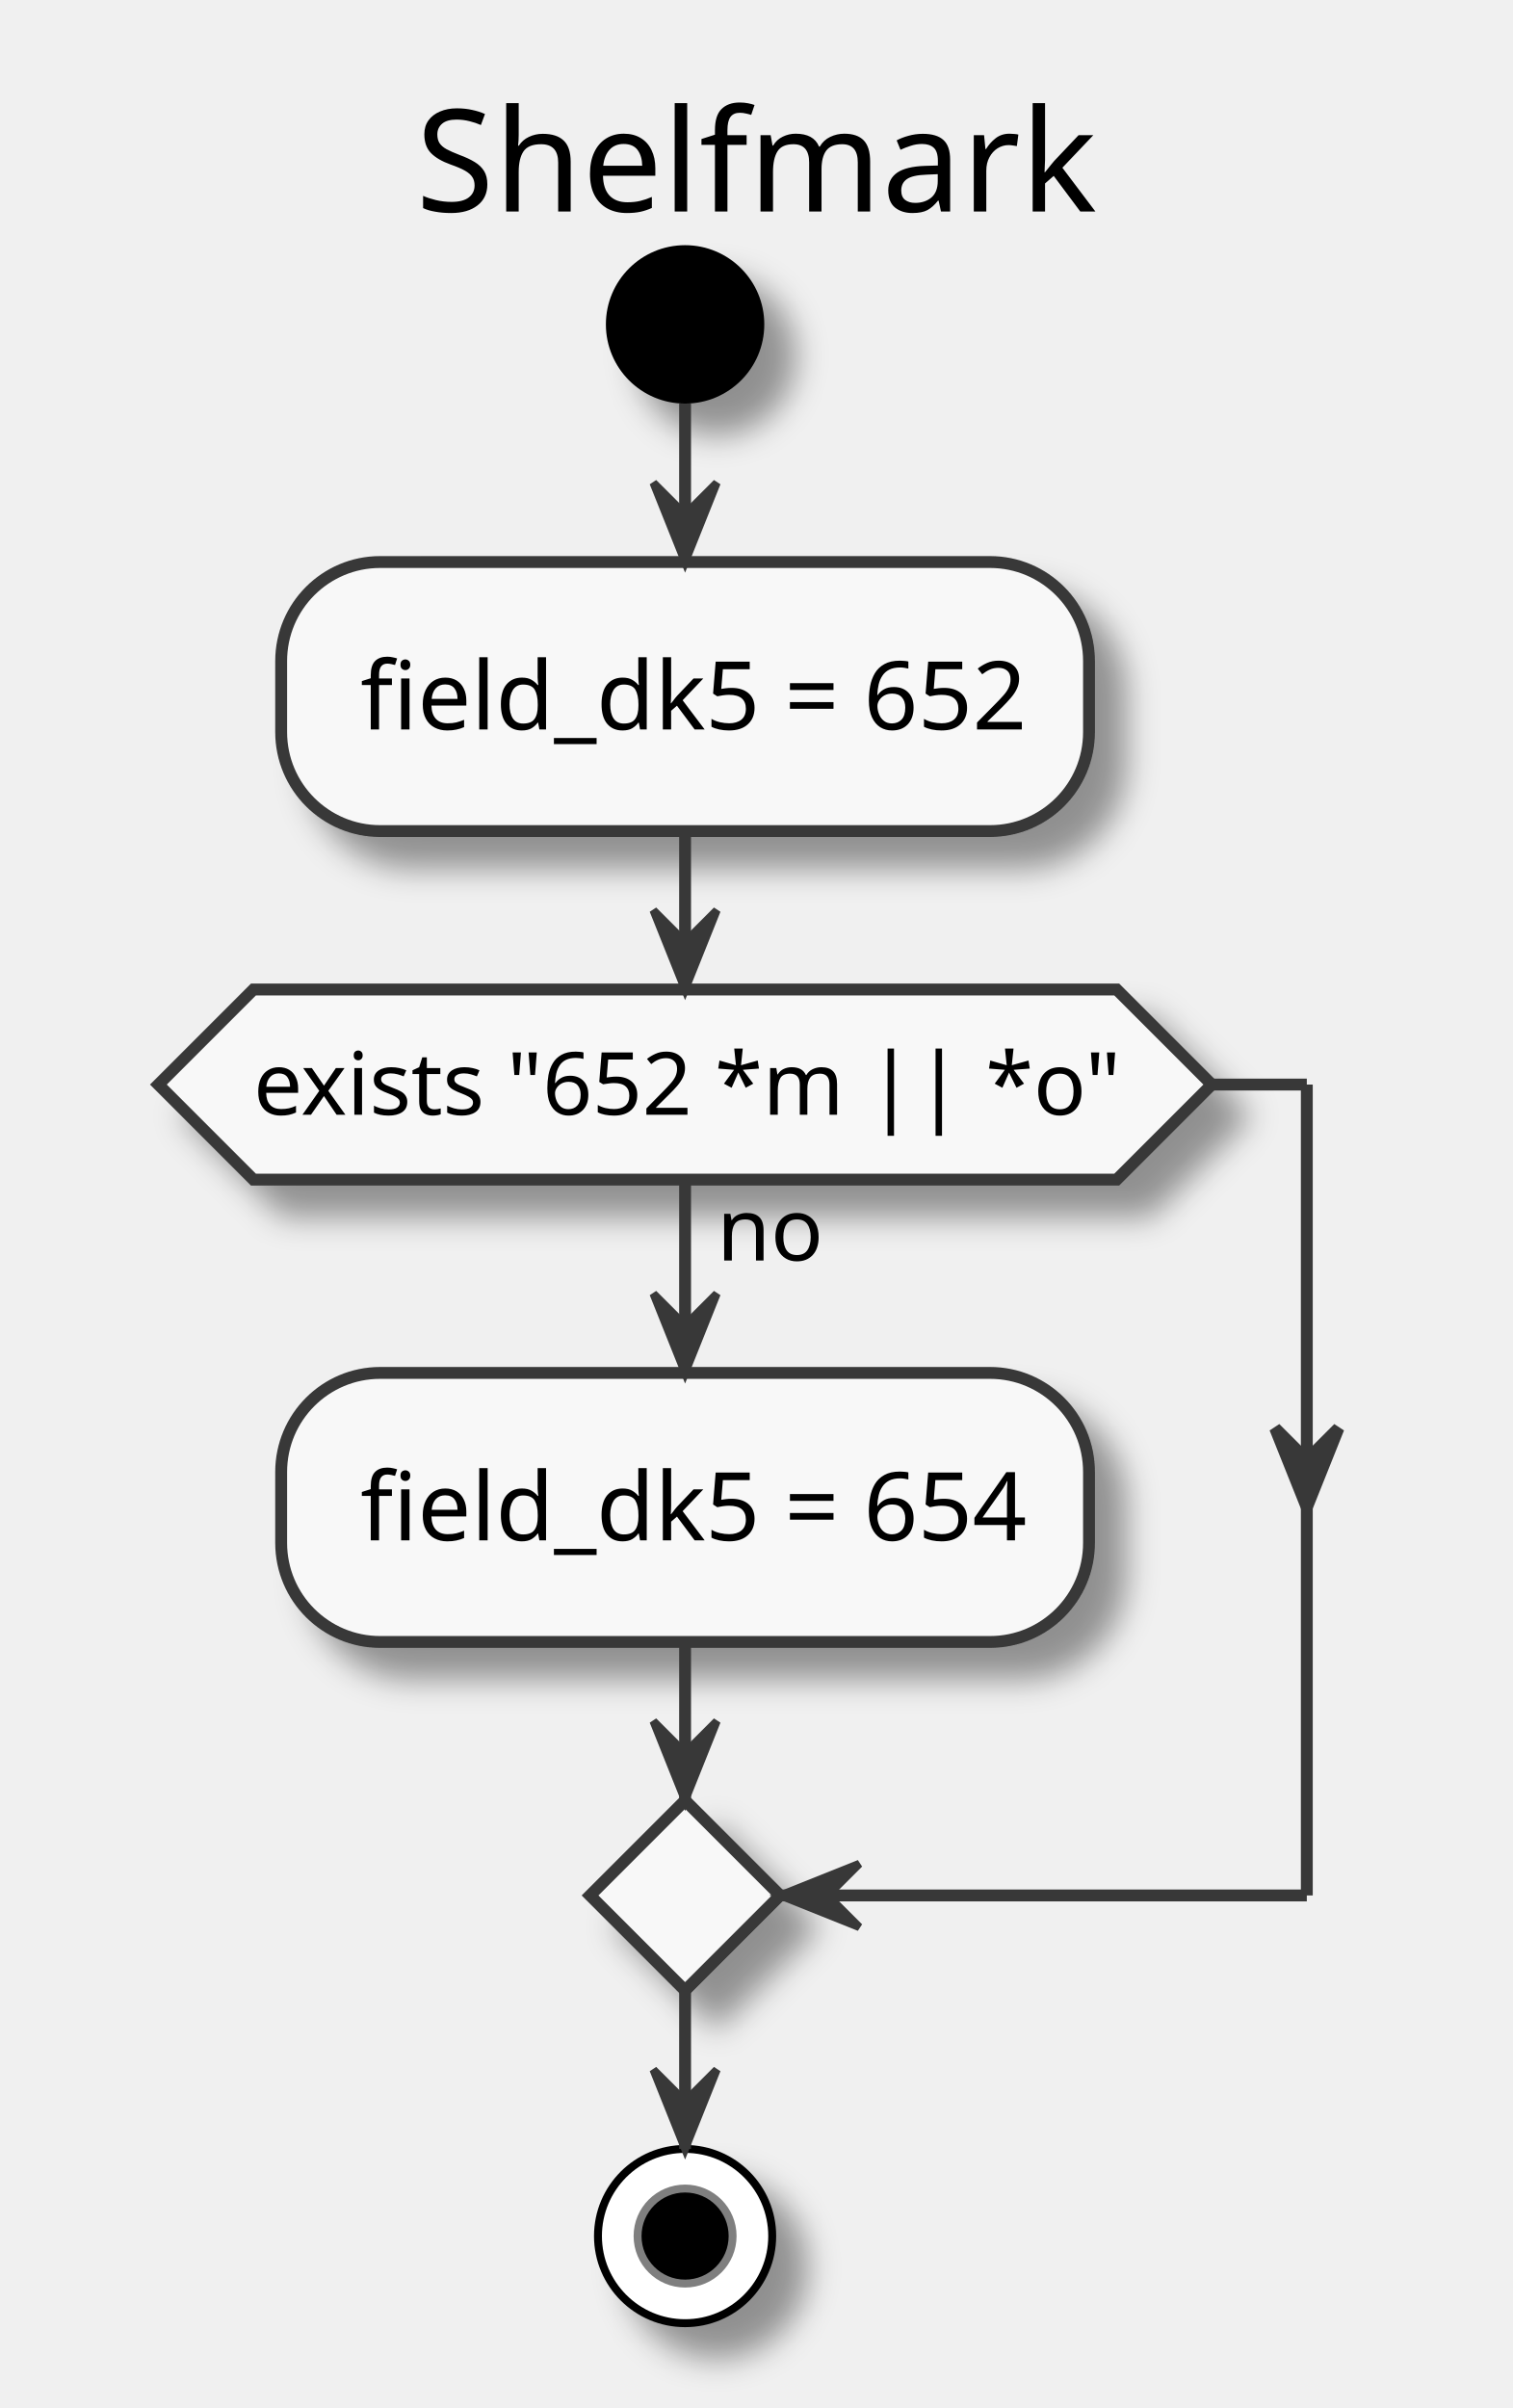
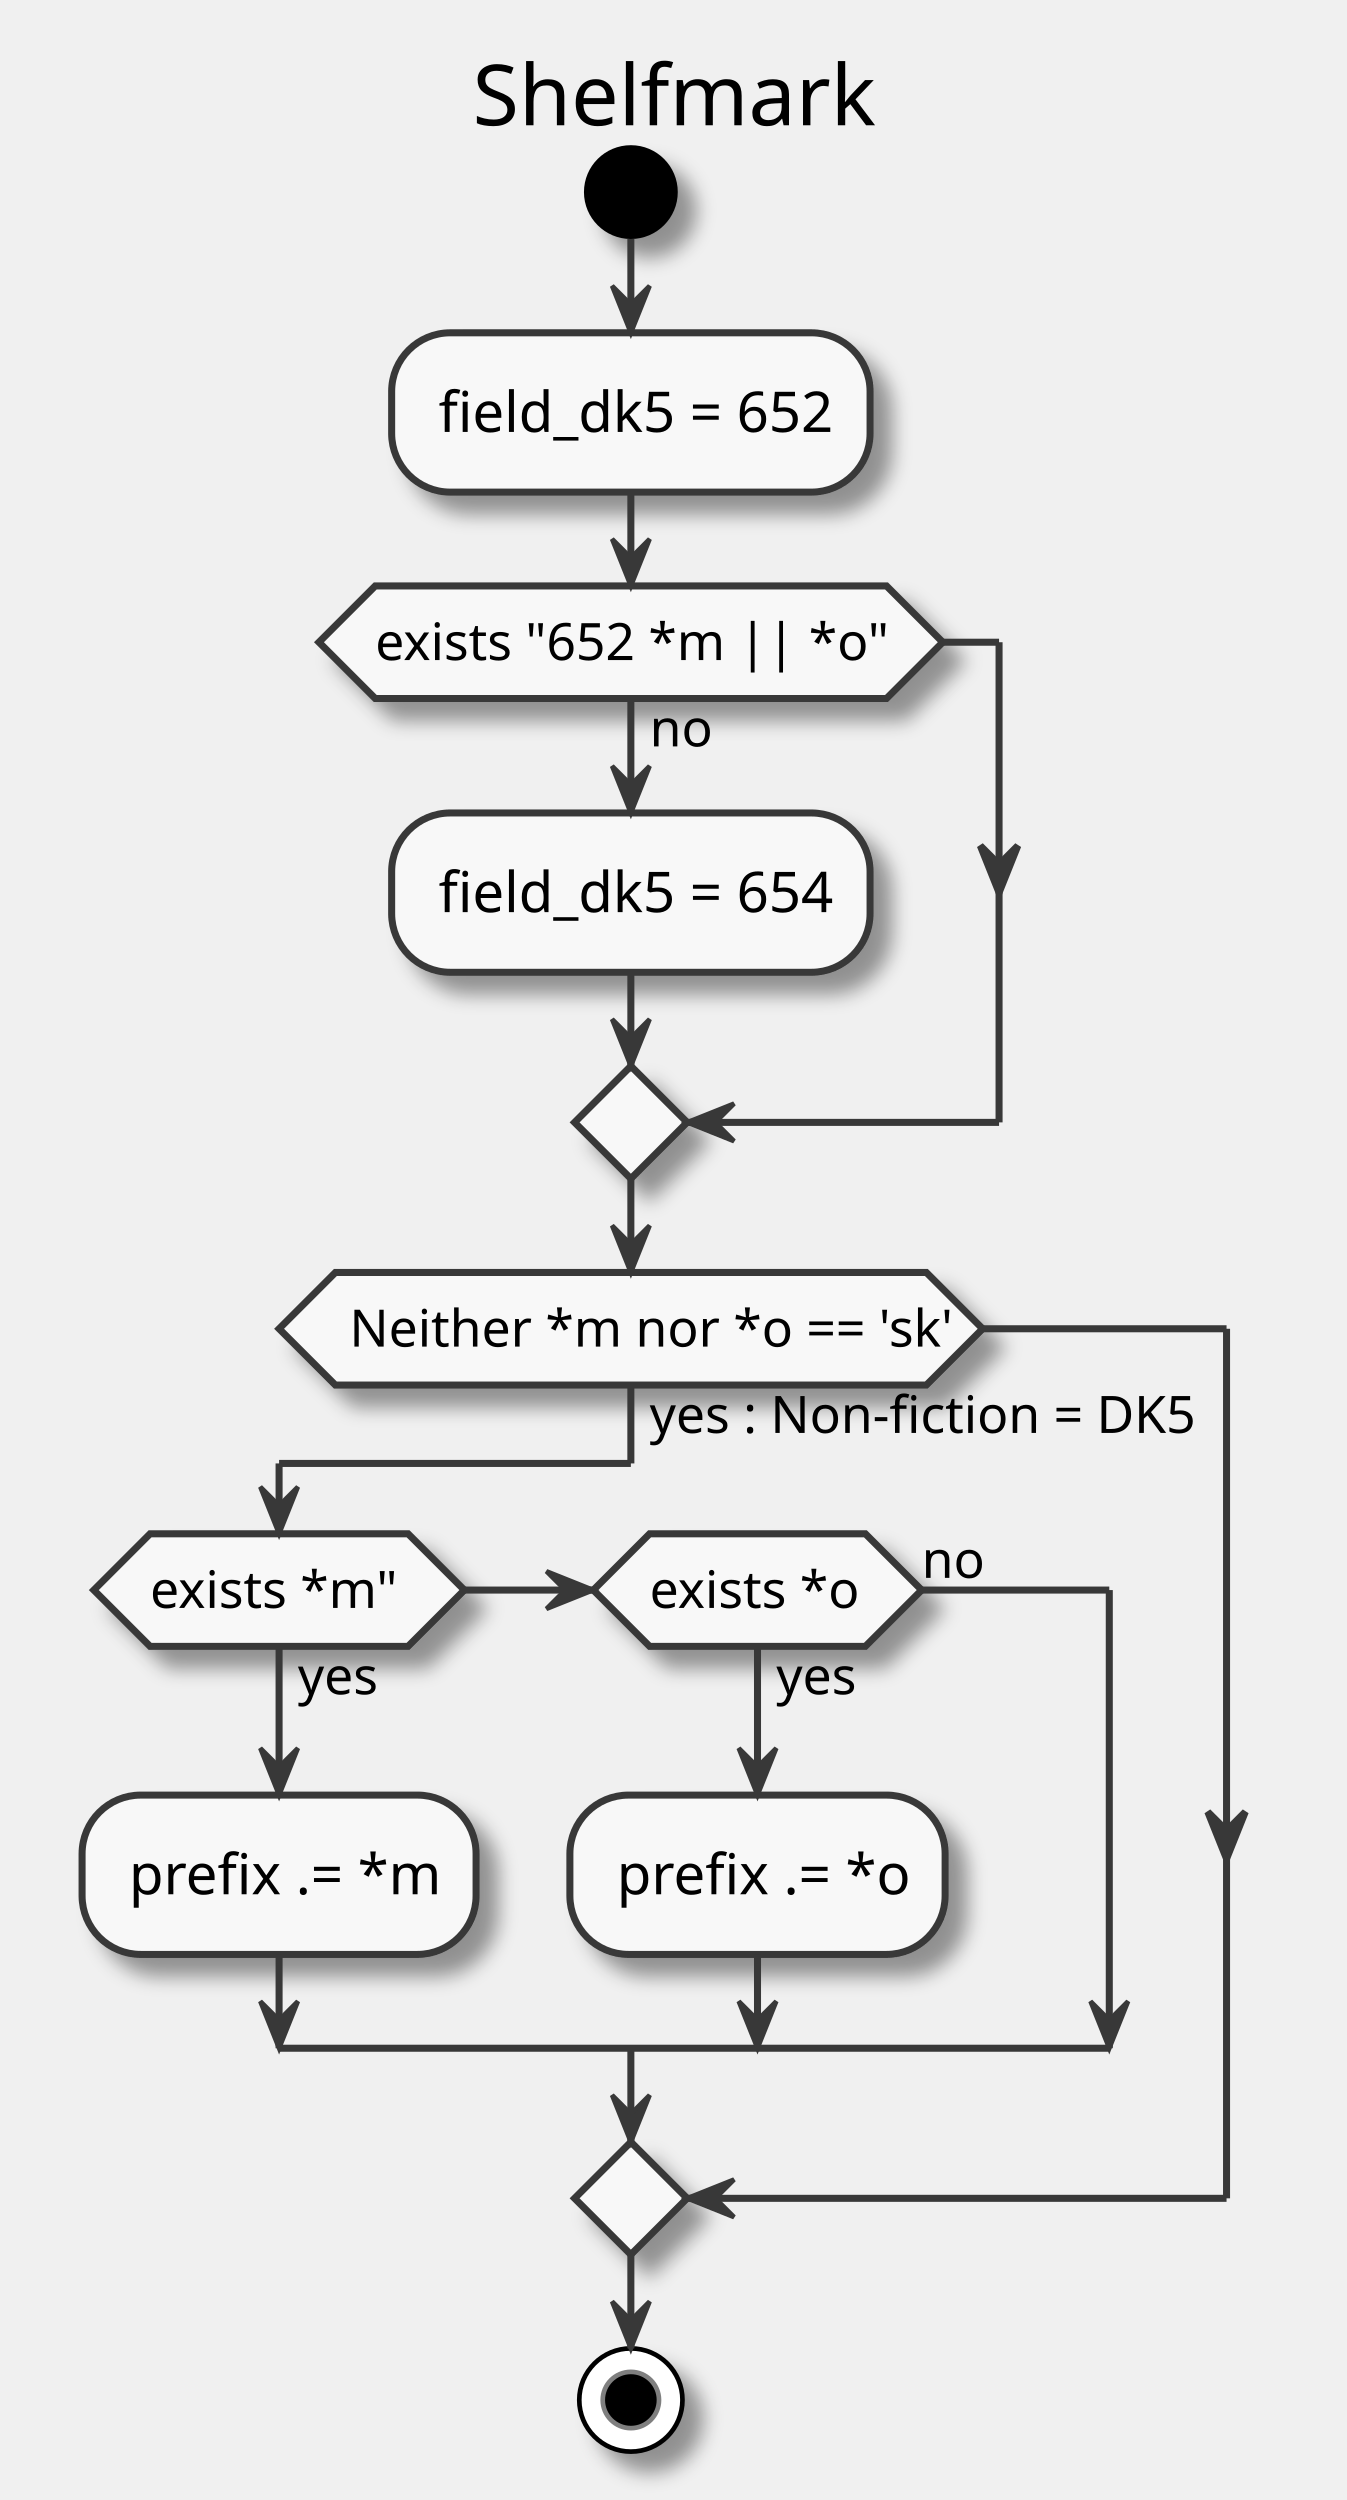
- <svg xmlns="http://www.w3.org/2000/svg" contentScriptType="application/ecmascript" contentStyleType="text/css" height="304px" preserveAspectRatio="none" style="width:191px;height:304px;" version="1.1" viewBox="0 0 191 304" width="191px" zoomAndPan="magnify">
+ <svg xmlns="http://www.w3.org/2000/svg" contentScriptType="application/ecmascript" contentStyleType="text/css" height="533px" preserveAspectRatio="none" style="width:287px;height:533px;" version="1.1" viewBox="0 0 287 533" width="287px" zoomAndPan="magnify">
  <defs>
-     <filter height="300%" id="f1tlk7ef9hgq1n" width="300%" x="-1" y="-1">
+     <filter height="300%" id="f10dv3e6g6un5z" width="300%" x="-1" y="-1">
      <feGaussianBlur result="blurOut" stdDeviation="2.0" />
      <feColorMatrix in="blurOut" result="blurOut2" type="matrix" values="0 0 0 0 0 0 0 0 0 0 0 0 0 0 0 0 0 0 .4 0" />
      <feOffset dx="4.0" dy="4.0" in="blurOut2" result="blurOut3" />
      <feBlend in="SourceGraphic" in2="blurOut3" mode="normal" />
    </filter>
  </defs>
  <g>
-     <text fill="#000000" font-family="sans-serif" font-size="18" lengthAdjust="spacingAndGlyphs" textLength="84" x="52.5" y="26.708">Shelfmark</text>
-     <ellipse cx="86.5" cy="40.953" fill="#000000" filter="url(#f1tlk7ef9hgq1n)" rx="10" ry="10" style="stroke: none; stroke-width: 1.0;" />
-     <rect fill="#F8F8F8" filter="url(#f1tlk7ef9hgq1n)" height="33.969" rx="12.5" ry="12.5" style="stroke: #383838; stroke-width: 1.5;" width="102" x="35.5" y="70.953" />
-     <text fill="#000000" font-family="sans-serif" font-size="12" lengthAdjust="spacingAndGlyphs" textLength="82" x="45.5" y="92.092">field_dk5 = 652</text>
-     <rect fill="#F8F8F8" filter="url(#f1tlk7ef9hgq1n)" height="33.969" rx="12.5" ry="12.5" style="stroke: #383838; stroke-width: 1.5;" width="102" x="35.5" y="173.324" />
-     <text fill="#000000" font-family="sans-serif" font-size="12" lengthAdjust="spacingAndGlyphs" textLength="82" x="45.5" y="194.463">field_dk5 = 654</text>
-     <polygon fill="#F8F8F8" filter="url(#f1tlk7ef9hgq1n)" points="32,124.922,141,124.922,153,136.922,141,148.922,32,148.922,20,136.922,32,124.922" style="stroke: #383838; stroke-width: 1.5;" />
-     <text fill="#000000" font-family="sans-serif" font-size="11" lengthAdjust="spacingAndGlyphs" textLength="12" x="90.5" y="159.132">no</text>
-     <text fill="#000000" font-family="sans-serif" font-size="11" lengthAdjust="spacingAndGlyphs" textLength="106" x="32" y="140.73">exists "652 *m || *o"</text>
-     <polygon fill="#F8F8F8" filter="url(#f1tlk7ef9hgq1n)" points="86.5,227.293,98.5,239.293,86.5,251.293,74.5,239.293,86.5,227.293" style="stroke: #383838; stroke-width: 1.5;" />
-     <ellipse cx="86.5" cy="282.293" fill="#FFFFFF" filter="url(#f1tlk7ef9hgq1n)" rx="11" ry="11" style="stroke: #000000; stroke-width: 1.0;" />
-     <ellipse cx="86.5" cy="282.293" fill="#000000" rx="6" ry="6" style="stroke: #7F7F7F; stroke-width: 1.0;" />
-     <line style="stroke: #383838; stroke-width: 1.5;" x1="86.5" x2="86.5" y1="50.953" y2="70.953" />
-     <polygon fill="#383838" points="82.5,60.953,86.5,70.953,90.5,60.953,86.5,64.953" style="stroke: #383838; stroke-width: 1.0;" />
-     <line style="stroke: #383838; stroke-width: 1.5;" x1="86.5" x2="86.5" y1="148.922" y2="173.324" />
-     <polygon fill="#383838" points="82.5,163.324,86.5,173.324,90.5,163.324,86.5,167.324" style="stroke: #383838; stroke-width: 1.0;" />
-     <line style="stroke: #383838; stroke-width: 1.5;" x1="153" x2="165" y1="136.922" y2="136.922" />
-     <polygon fill="#383838" points="161,180.309,165,190.309,169,180.309,165,184.309" style="stroke: #383838; stroke-width: 1.5;" />
-     <line style="stroke: #383838; stroke-width: 1.5;" x1="165" x2="165" y1="136.922" y2="239.293" />
-     <line style="stroke: #383838; stroke-width: 1.5;" x1="165" x2="98.5" y1="239.293" y2="239.293" />
-     <polygon fill="#383838" points="108.5,235.293,98.5,239.293,108.5,243.293,104.5,239.293" style="stroke: #383838; stroke-width: 1.0;" />
-     <line style="stroke: #383838; stroke-width: 1.5;" x1="86.5" x2="86.5" y1="207.293" y2="227.293" />
-     <polygon fill="#383838" points="82.5,217.293,86.5,227.293,90.5,217.293,86.5,221.293" style="stroke: #383838; stroke-width: 1.0;" />
-     <line style="stroke: #383838; stroke-width: 1.5;" x1="86.5" x2="86.5" y1="104.922" y2="124.922" />
-     <polygon fill="#383838" points="82.5,114.922,86.5,124.922,90.5,114.922,86.5,118.922" style="stroke: #383838; stroke-width: 1.0;" />
-     <line style="stroke: #383838; stroke-width: 1.5;" x1="86.5" x2="86.5" y1="251.293" y2="271.293" />
-     <polygon fill="#383838" points="82.5,261.293,86.5,271.293,90.5,261.293,86.5,265.293" style="stroke: #383838; stroke-width: 1.0;" />
+     <text fill="#000000" font-family="sans-serif" font-size="18" lengthAdjust="spacingAndGlyphs" textLength="84" x="100.75" y="26.708">Shelfmark</text>
+     <ellipse cx="134.5" cy="40.953" fill="#000000" filter="url(#f10dv3e6g6un5z)" rx="10" ry="10" style="stroke: none; stroke-width: 1.0;" />
+     <rect fill="#F8F8F8" filter="url(#f10dv3e6g6un5z)" height="33.969" rx="12.5" ry="12.5" style="stroke: #383838; stroke-width: 1.5;" width="102" x="83.5" y="70.953" />
+     <text fill="#000000" font-family="sans-serif" font-size="12" lengthAdjust="spacingAndGlyphs" textLength="82" x="93.5" y="92.092">field_dk5 = 652</text>
+     <rect fill="#F8F8F8" filter="url(#f10dv3e6g6un5z)" height="33.969" rx="12.5" ry="12.5" style="stroke: #383838; stroke-width: 1.5;" width="102" x="83.5" y="173.324" />
+     <text fill="#000000" font-family="sans-serif" font-size="12" lengthAdjust="spacingAndGlyphs" textLength="82" x="93.5" y="194.463">field_dk5 = 654</text>
+     <polygon fill="#F8F8F8" filter="url(#f10dv3e6g6un5z)" points="80,124.922,189,124.922,201,136.922,189,148.922,80,148.922,68,136.922,80,124.922" style="stroke: #383838; stroke-width: 1.5;" />
+     <text fill="#000000" font-family="sans-serif" font-size="11" lengthAdjust="spacingAndGlyphs" textLength="12" x="138.5" y="159.132">no</text>
+     <text fill="#000000" font-family="sans-serif" font-size="11" lengthAdjust="spacingAndGlyphs" textLength="106" x="80" y="140.73">exists "652 *m || *o"</text>
+     <polygon fill="#F8F8F8" filter="url(#f10dv3e6g6un5z)" points="134.5,227.293,146.5,239.293,134.5,251.293,122.5,239.293,134.5,227.293" style="stroke: #383838; stroke-width: 1.5;" />
+     <polygon fill="#F8F8F8" filter="url(#f10dv3e6g6un5z)" points="32,327.003,87,327.003,99,339.003,87,351.003,32,351.003,20,339.003,32,327.003" style="stroke: #383838; stroke-width: 1.5;" />
+     <text fill="#000000" font-family="sans-serif" font-size="11" lengthAdjust="spacingAndGlyphs" textLength="17" x="63.5" y="361.214">yes</text>
+     <text fill="#000000" font-family="sans-serif" font-size="11" lengthAdjust="spacingAndGlyphs" textLength="52" x="32" y="342.812">exists *m"</text>
+     <rect fill="#F8F8F8" filter="url(#f10dv3e6g6un5z)" height="33.969" rx="12.5" ry="12.5" style="stroke: #383838; stroke-width: 1.5;" width="84" x="17.5" y="382.714" />
+     <text fill="#000000" font-family="sans-serif" font-size="12" lengthAdjust="spacingAndGlyphs" textLength="64" x="27.5" y="403.853">prefix .= *m</text>
+     <polygon fill="#F8F8F8" filter="url(#f10dv3e6g6un5z)" points="138.5,327.003,184.5,327.003,196.5,339.003,184.5,351.003,138.5,351.003,126.5,339.003,138.5,327.003" style="stroke: #383838; stroke-width: 1.5;" />
+     <text fill="#000000" font-family="sans-serif" font-size="11" lengthAdjust="spacingAndGlyphs" textLength="17" x="165.5" y="361.214">yes</text>
+     <text fill="#000000" font-family="sans-serif" font-size="11" lengthAdjust="spacingAndGlyphs" textLength="43" x="138.5" y="342.812">exists *o</text>
+     <text fill="#000000" font-family="sans-serif" font-size="11" lengthAdjust="spacingAndGlyphs" textLength="12" x="196.5" y="336.409">no</text>
+     <rect fill="#F8F8F8" filter="url(#f10dv3e6g6un5z)" height="33.969" rx="12.5" ry="12.5" style="stroke: #383838; stroke-width: 1.5;" width="80" x="121.5" y="382.714" />
+     <text fill="#000000" font-family="sans-serif" font-size="12" lengthAdjust="spacingAndGlyphs" textLength="60" x="131.5" y="403.853">prefix .= *o</text>
+     <polygon fill="#F8F8F8" filter="url(#f10dv3e6g6un5z)" points="71.5,271.293,197.5,271.293,209.5,283.293,197.5,295.293,71.5,295.293,59.5,283.293,71.5,271.293" style="stroke: #383838; stroke-width: 1.5;" />
+     <text fill="#000000" font-family="sans-serif" font-size="11" lengthAdjust="spacingAndGlyphs" textLength="112" x="138.5" y="305.503">yes : Non-fiction = DK5</text>
+     <text fill="#000000" font-family="sans-serif" font-size="11" lengthAdjust="spacingAndGlyphs" textLength="123" x="74.5" y="287.101">Neither *m nor *o == 'sk'</text>
+     <polygon fill="#F8F8F8" filter="url(#f10dv3e6g6un5z)" points="134.5,456.683,146.5,468.683,134.5,480.683,122.5,468.683,134.5,456.683" style="stroke: #383838; stroke-width: 1.5;" />
+     <ellipse cx="134.5" cy="511.683" fill="#FFFFFF" filter="url(#f10dv3e6g6un5z)" rx="11" ry="11" style="stroke: #000000; stroke-width: 1.0;" />
+     <ellipse cx="134.5" cy="511.683" fill="#000000" rx="6" ry="6" style="stroke: #7F7F7F; stroke-width: 1.0;" />
+     <line style="stroke: #383838; stroke-width: 1.5;" x1="134.5" x2="134.5" y1="50.953" y2="70.953" />
+     <polygon fill="#383838" points="130.5,60.953,134.5,70.953,138.5,60.953,134.5,64.953" style="stroke: #383838; stroke-width: 1.0;" />
+     <line style="stroke: #383838; stroke-width: 1.5;" x1="134.5" x2="134.5" y1="148.922" y2="173.324" />
+     <polygon fill="#383838" points="130.5,163.324,134.5,173.324,138.5,163.324,134.5,167.324" style="stroke: #383838; stroke-width: 1.0;" />
+     <line style="stroke: #383838; stroke-width: 1.5;" x1="201" x2="213" y1="136.922" y2="136.922" />
+     <polygon fill="#383838" points="209,180.309,213,190.309,217,180.309,213,184.309" style="stroke: #383838; stroke-width: 1.5;" />
+     <line style="stroke: #383838; stroke-width: 1.5;" x1="213" x2="213" y1="136.922" y2="239.293" />
+     <line style="stroke: #383838; stroke-width: 1.5;" x1="213" x2="146.5" y1="239.293" y2="239.293" />
+     <polygon fill="#383838" points="156.5,235.293,146.5,239.293,156.5,243.293,152.5,239.293" style="stroke: #383838; stroke-width: 1.0;" />
+     <line style="stroke: #383838; stroke-width: 1.5;" x1="134.5" x2="134.5" y1="207.293" y2="227.293" />
+     <polygon fill="#383838" points="130.5,217.293,134.5,227.293,138.5,217.293,134.5,221.293" style="stroke: #383838; stroke-width: 1.0;" />
+     <line style="stroke: #383838; stroke-width: 1.5;" x1="134.5" x2="134.5" y1="104.922" y2="124.922" />
+     <polygon fill="#383838" points="130.5,114.922,134.5,124.922,138.5,114.922,134.5,118.922" style="stroke: #383838; stroke-width: 1.0;" />
+     <line style="stroke: #383838; stroke-width: 1.5;" x1="59.5" x2="59.5" y1="351.003" y2="382.714" />
+     <polygon fill="#383838" points="55.5,372.714,59.5,382.714,63.5,372.714,59.5,376.714" style="stroke: #383838; stroke-width: 1.0;" />
+     <line style="stroke: #383838; stroke-width: 1.5;" x1="59.5" x2="59.5" y1="416.683" y2="436.683" />
+     <polygon fill="#383838" points="55.5,426.683,59.5,436.683,63.5,426.683,59.5,430.683" style="stroke: #383838; stroke-width: 1.0;" />
+     <line style="stroke: #383838; stroke-width: 1.5;" x1="161.5" x2="161.5" y1="351.003" y2="382.714" />
+     <polygon fill="#383838" points="157.5,372.714,161.5,382.714,165.5,372.714,161.5,376.714" style="stroke: #383838; stroke-width: 1.0;" />
+     <line style="stroke: #383838; stroke-width: 1.5;" x1="161.5" x2="161.5" y1="416.683" y2="436.683" />
+     <polygon fill="#383838" points="157.5,426.683,161.5,436.683,165.5,426.683,161.5,430.683" style="stroke: #383838; stroke-width: 1.0;" />
+     <line style="stroke: #383838; stroke-width: 1.5;" x1="99" x2="126.5" y1="339.003" y2="339.003" />
+     <polygon fill="#383838" points="116.5,335.003,126.5,339.003,116.5,343.003,120.5,339.003" style="stroke: #383838; stroke-width: 1.0;" />
+     <line style="stroke: #383838; stroke-width: 1.5;" x1="134.5" x2="134.5" y1="295.293" y2="312.003" />
+     <line style="stroke: #383838; stroke-width: 1.5;" x1="134.5" x2="59.5" y1="312.003" y2="312.003" />
+     <line style="stroke: #383838; stroke-width: 1.5;" x1="59.5" x2="59.5" y1="312.003" y2="327.003" />
+     <polygon fill="#383838" points="55.5,317.003,59.5,327.003,63.5,317.003,59.5,321.003" style="stroke: #383838; stroke-width: 1.0;" />
+     <line style="stroke: #383838; stroke-width: 1.5;" x1="196.5" x2="236.5" y1="339.003" y2="339.003" />
+     <line style="stroke: #383838; stroke-width: 1.5;" x1="236.5" x2="236.5" y1="339.003" y2="436.683" />
+     <polygon fill="#383838" points="232.5,426.683,236.5,436.683,240.5,426.683,236.5,430.683" style="stroke: #383838; stroke-width: 1.0;" />
+     <line style="stroke: #383838; stroke-width: 1.5;" x1="59.5" x2="236.5" y1="436.683" y2="436.683" />
+     <line style="stroke: #383838; stroke-width: 1.5;" x1="209.5" x2="261.5" y1="283.293" y2="283.293" />
+     <polygon fill="#383838" points="257.5,386.296,261.5,396.296,265.5,386.296,261.5,390.296" style="stroke: #383838; stroke-width: 1.5;" />
+     <line style="stroke: #383838; stroke-width: 1.5;" x1="261.5" x2="261.5" y1="283.293" y2="468.683" />
+     <line style="stroke: #383838; stroke-width: 1.5;" x1="261.5" x2="146.5" y1="468.683" y2="468.683" />
+     <polygon fill="#383838" points="156.5,464.683,146.5,468.683,156.5,472.683,152.5,468.683" style="stroke: #383838; stroke-width: 1.0;" />
+     <line style="stroke: #383838; stroke-width: 1.5;" x1="134.5" x2="134.5" y1="436.683" y2="456.683" />
+     <polygon fill="#383838" points="130.5,446.683,134.5,456.683,138.5,446.683,134.5,450.683" style="stroke: #383838; stroke-width: 1.0;" />
+     <line style="stroke: #383838; stroke-width: 1.5;" x1="134.5" x2="134.5" y1="251.293" y2="271.293" />
+     <polygon fill="#383838" points="130.5,261.293,134.5,271.293,138.5,261.293,134.5,265.293" style="stroke: #383838; stroke-width: 1.0;" />
+     <line style="stroke: #383838; stroke-width: 1.5;" x1="134.5" x2="134.5" y1="480.683" y2="500.683" />
+     <polygon fill="#383838" points="130.5,490.683,134.5,500.683,138.5,490.683,134.5,494.683" style="stroke: #383838; stroke-width: 1.0;" />
  </g>
</svg>
